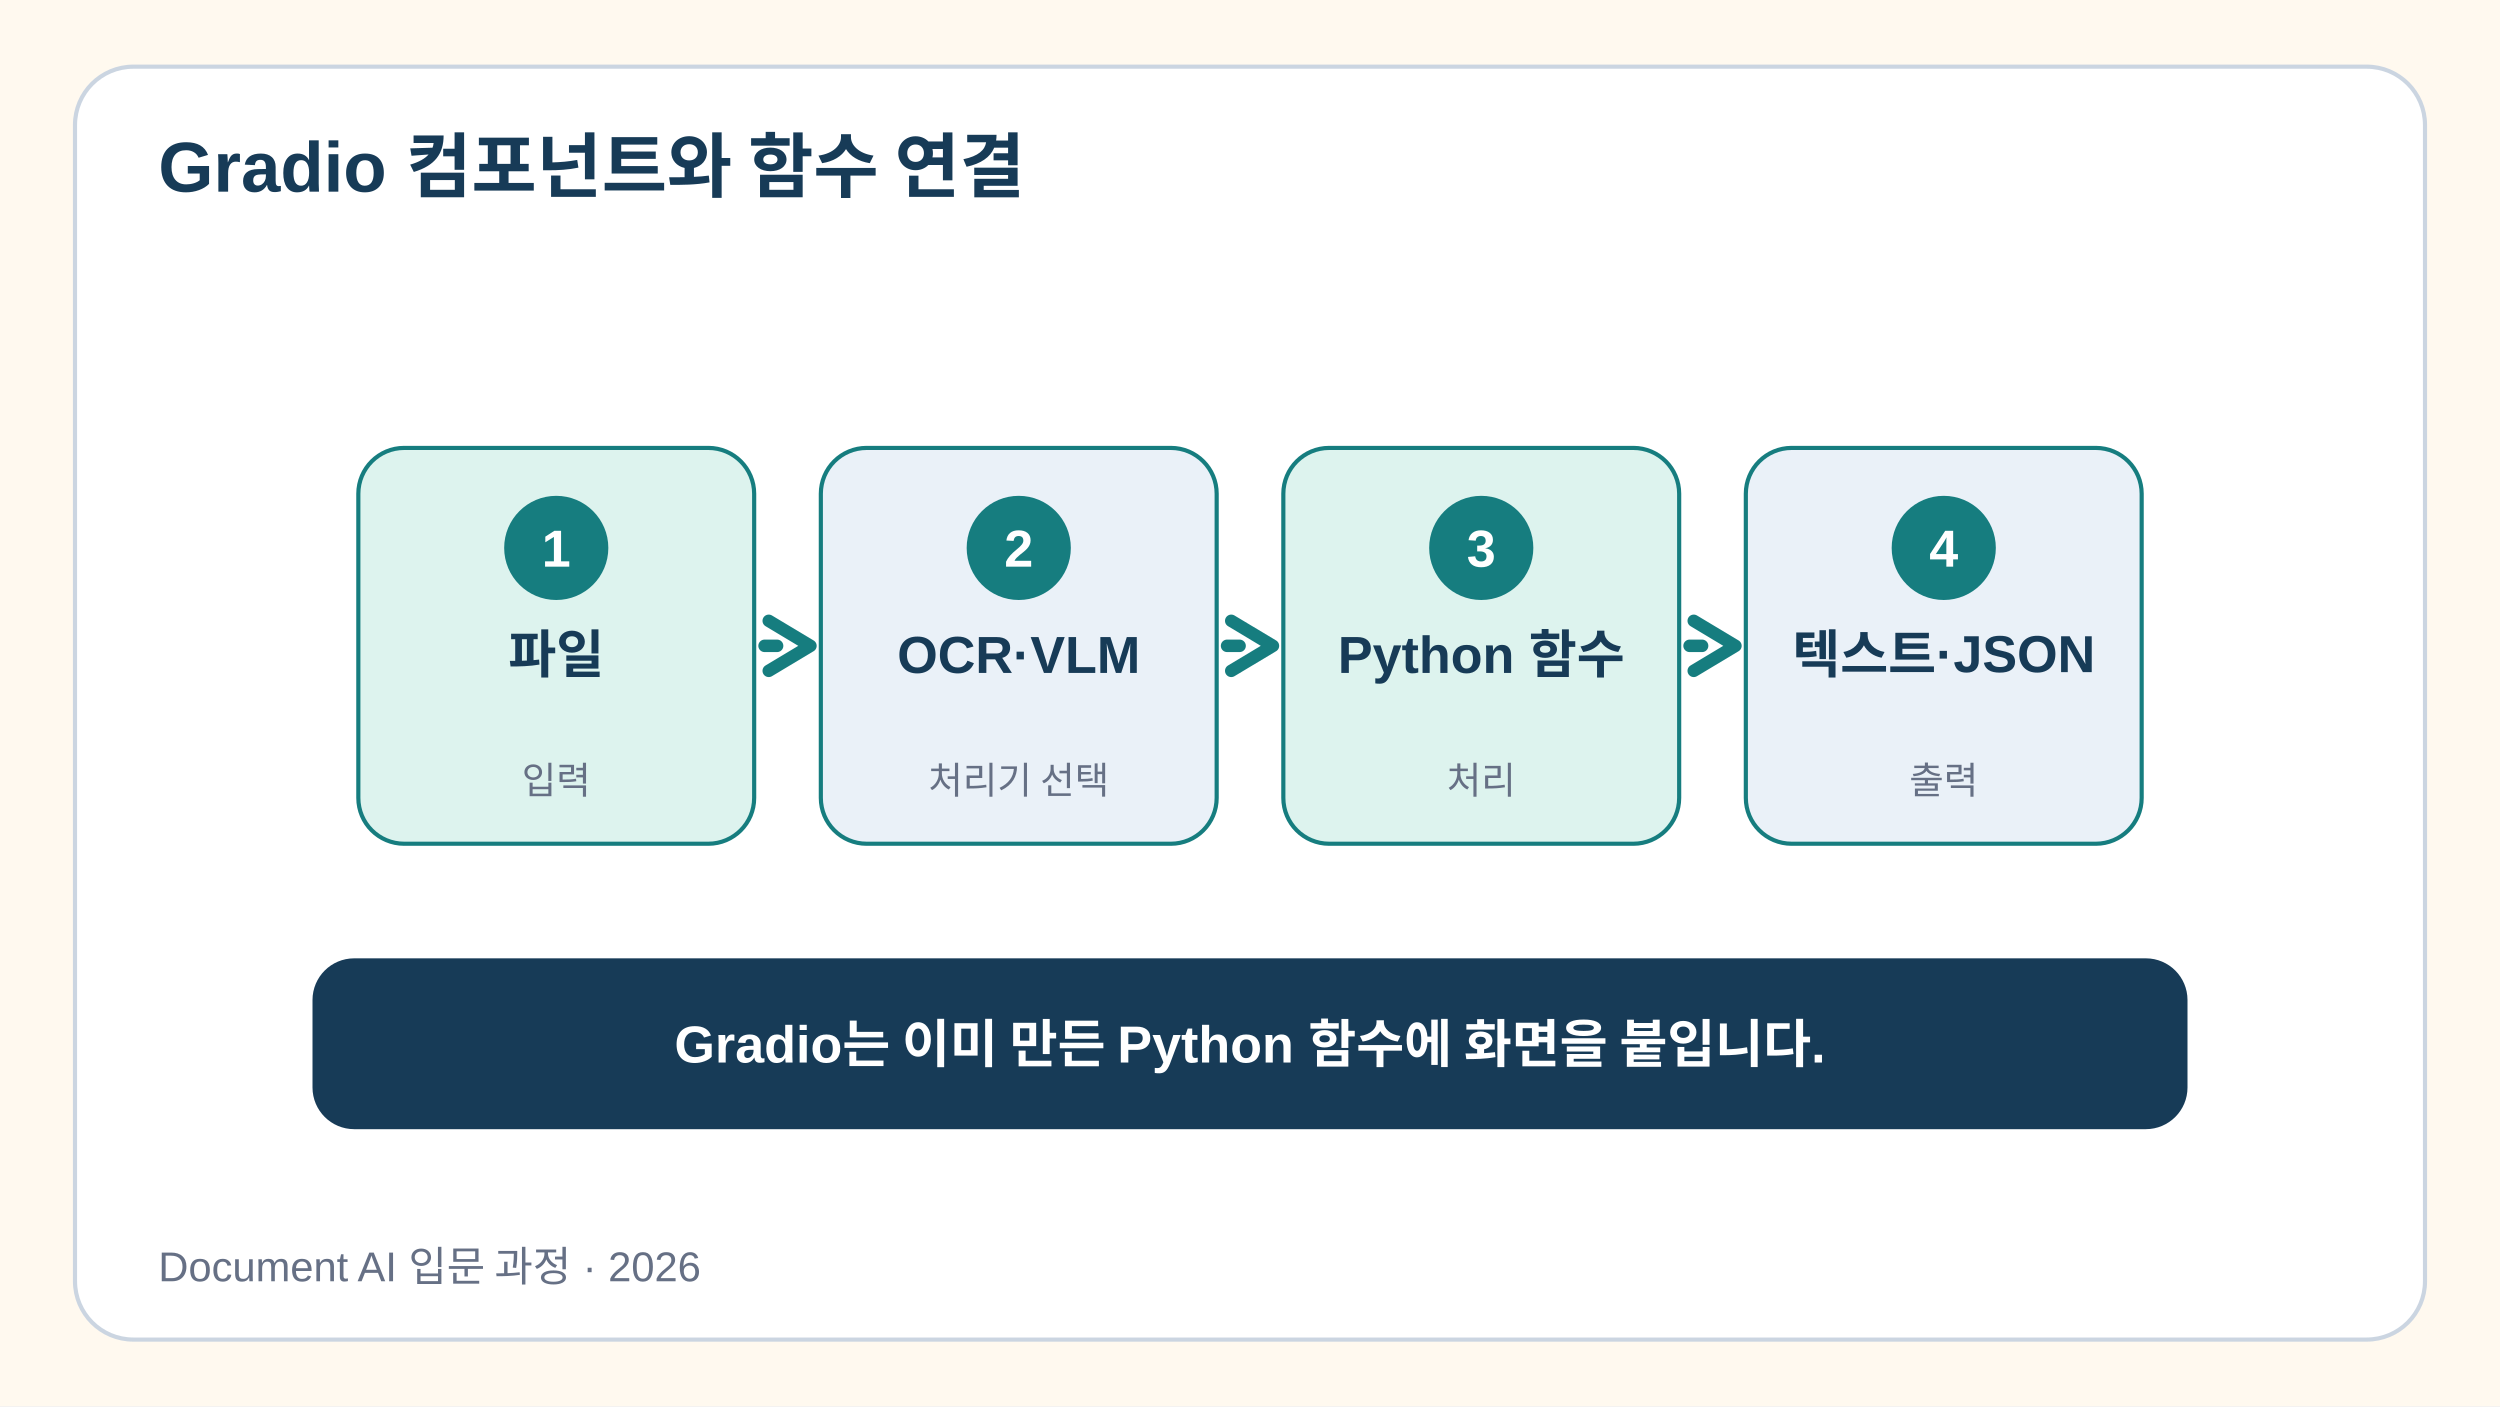
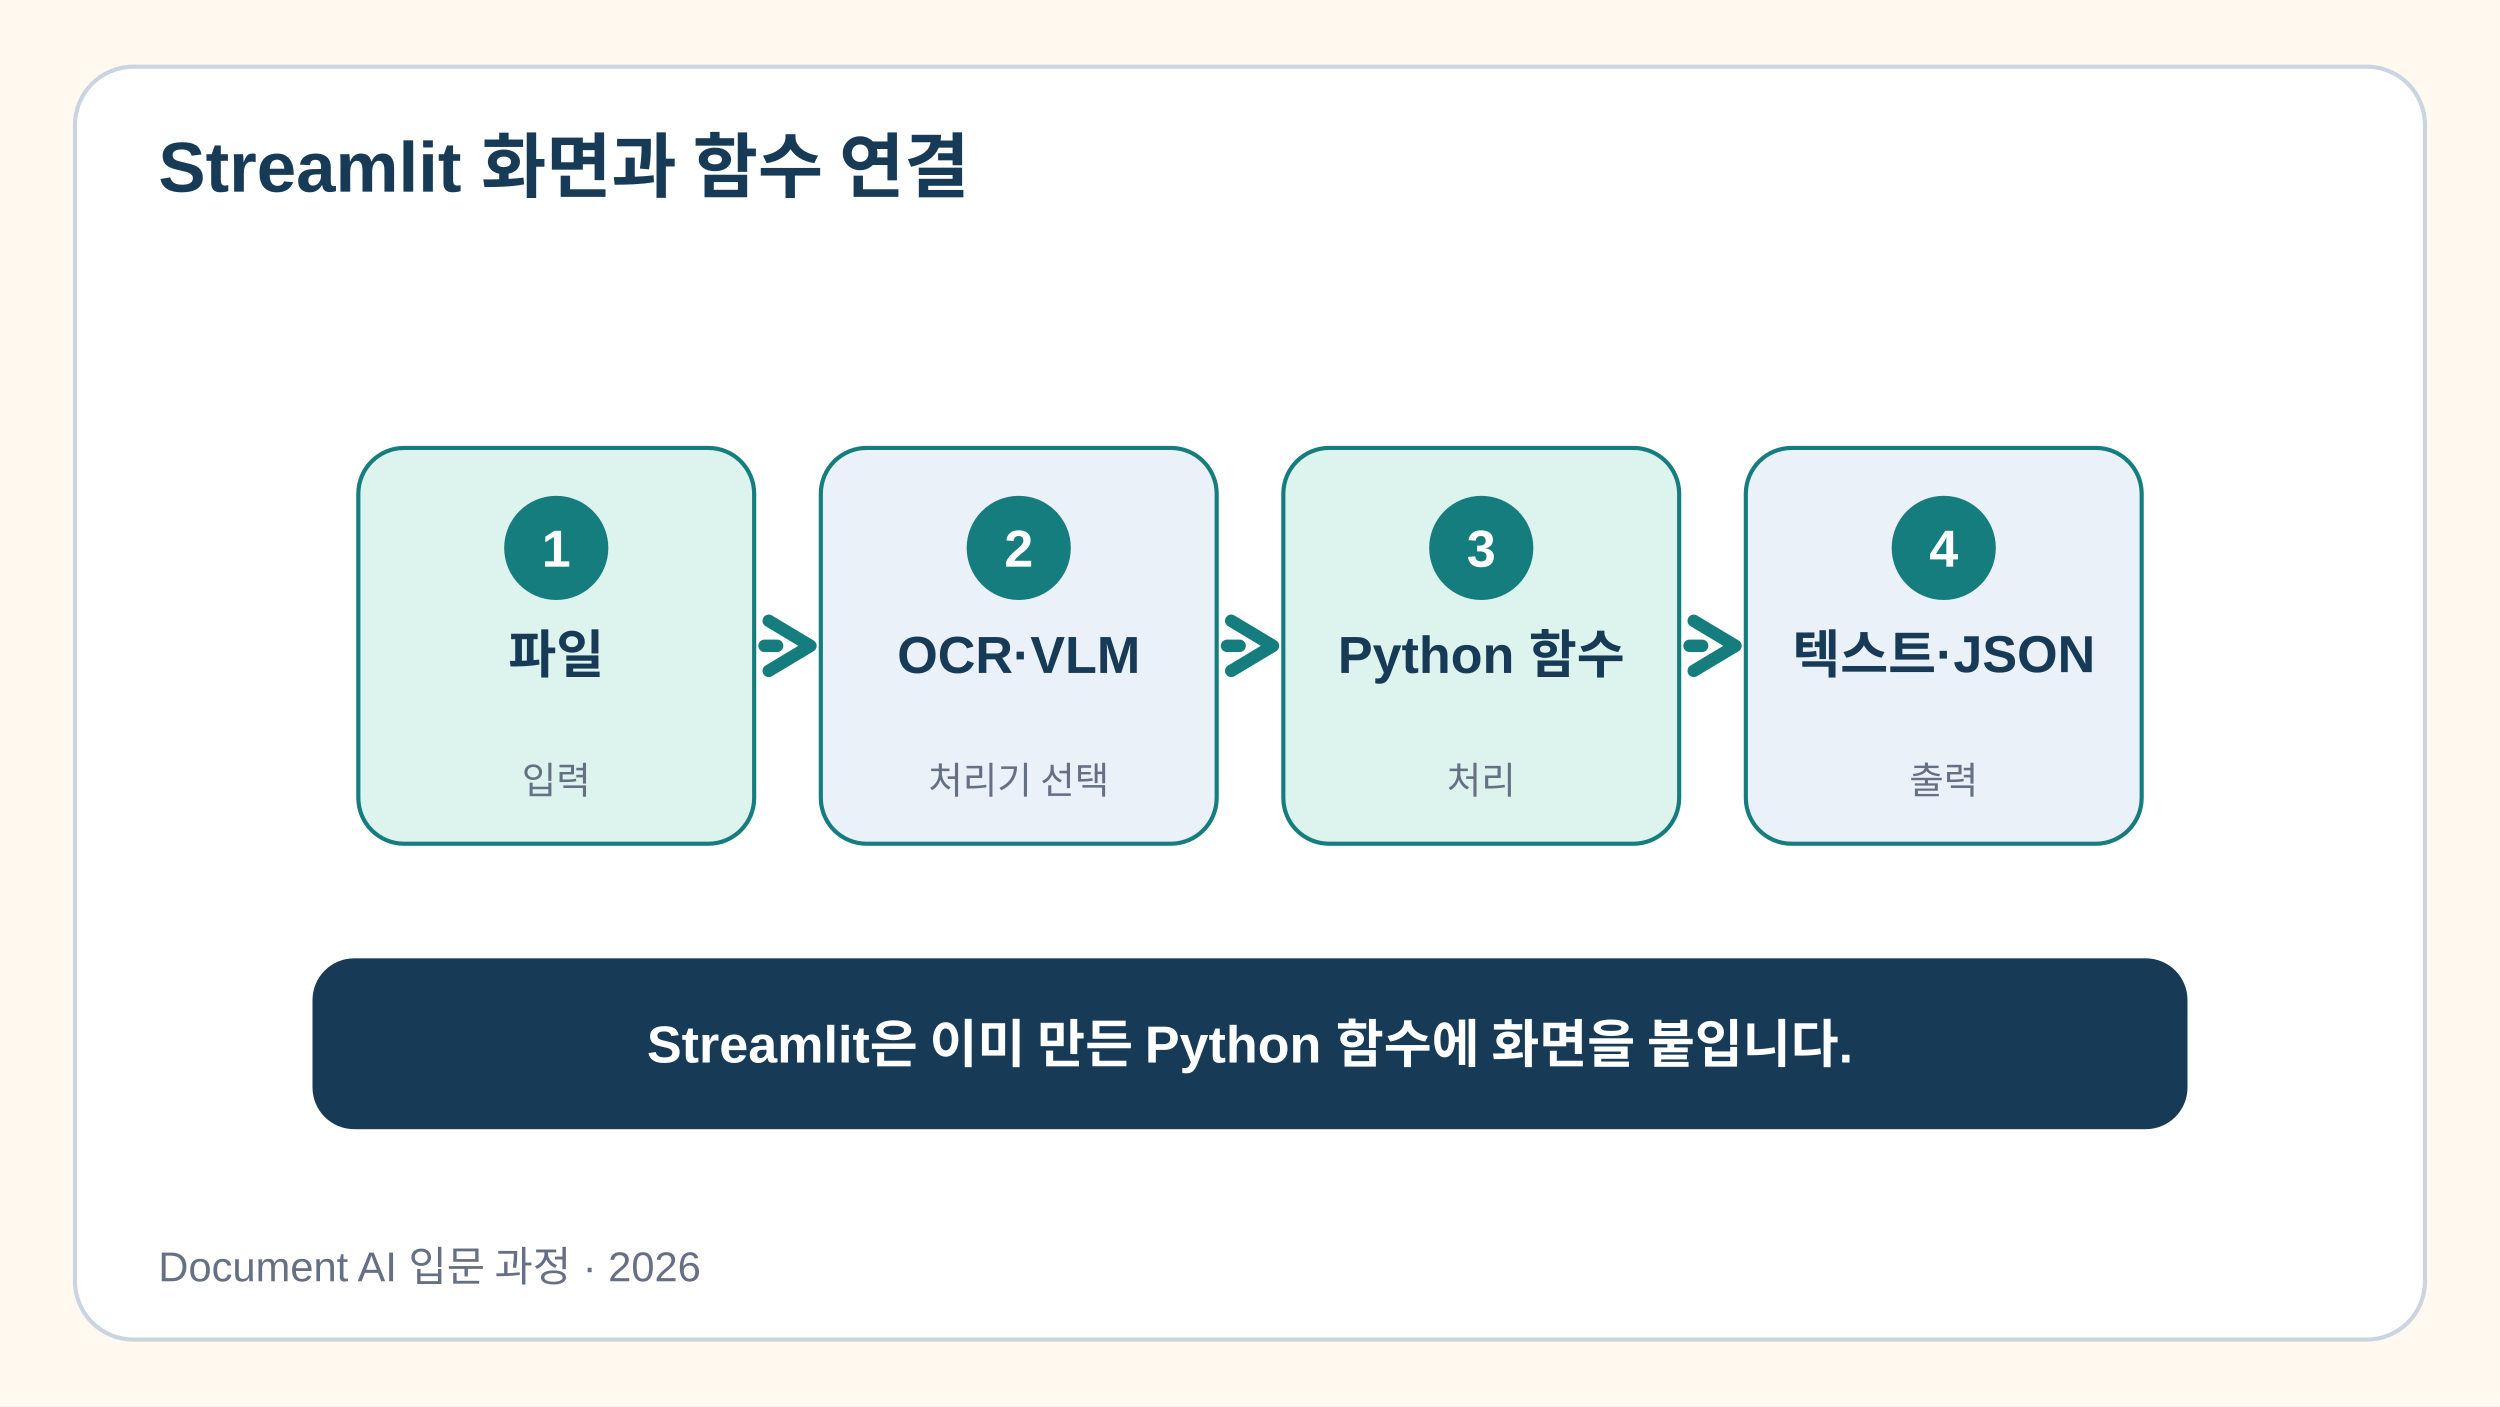
<svg xmlns="http://www.w3.org/2000/svg" width="1200" height="675" viewBox="0 0 1200 675" role="img" aria-labelledby="title desc">
  <rect width="1200" height="675" fill="#FFF9EF" />
  <rect x="36" y="32" width="1128" height="611" rx="28" fill="#FFFFFF" stroke="#CBD5E1" stroke-width="2" />
-   <text x="76" y="92" font-family="Arial, Apple SD Gothic Neo, Noto Sans KR, sans-serif" font-size="34" font-weight="700" fill="#173B57">Gradio 컴포넌트와 함수 연결</text>
+   <text x="76" y="92" font-family="Arial, Apple SD Gothic Neo, Noto Sans KR, sans-serif" font-size="34" font-weight="700" fill="#173B57">Streamlit 화면과 함수 연결</text>
  <g font-family="Arial, Apple SD Gothic Neo, Noto Sans KR, sans-serif">
    <rect x="172" y="215" width="190" height="190" rx="22" fill="#DDF3EE" stroke="#167D7F" stroke-width="2" />
    <circle cx="267" cy="263" r="25" fill="#167D7F" />
    <text x="267" y="272" text-anchor="middle" font-size="25" font-weight="600" fill="#FFFFFF">
      <tspan x="267" dy="0">1</tspan>
    </text>
    <text x="267" y="323" text-anchor="middle" font-size="25" font-weight="600" fill="#173B57">
      <tspan x="267" dy="0">파일</tspan>
    </text>
    <text x="267" y="381" text-anchor="middle" font-size="18" font-weight="400" fill="#667085">
      <tspan x="267" dy="0">입력</tspan>
    </text>
    <line x1="367" y1="310" x2="373" y2="310" stroke="#167D7F" stroke-width="6" stroke-linecap="round" />
    <path d="M 369 298 L 389 310 L 369 322" fill="none" stroke="#167D7F" stroke-width="6" stroke-linecap="round" stroke-linejoin="round" />
    <rect x="394" y="215" width="190" height="190" rx="22" fill="#EAF1F8" stroke="#167D7F" stroke-width="2" />
    <circle cx="489" cy="263" r="25" fill="#167D7F" />
    <text x="489" y="272" text-anchor="middle" font-size="25" font-weight="600" fill="#FFFFFF">
      <tspan x="489" dy="0">2</tspan>
    </text>
    <text x="489" y="323" text-anchor="middle" font-size="25" font-weight="600" fill="#173B57">
      <tspan x="489" dy="0">OCR·VLM</tspan>
    </text>
    <text x="489" y="381" text-anchor="middle" font-size="18" font-weight="400" fill="#667085">
      <tspan x="489" dy="0">처리기 선택</tspan>
    </text>
    <line x1="589" y1="310" x2="595" y2="310" stroke="#167D7F" stroke-width="6" stroke-linecap="round" />
    <path d="M 591 298 L 611 310 L 591 322" fill="none" stroke="#167D7F" stroke-width="6" stroke-linecap="round" stroke-linejoin="round" />
    <rect x="616" y="215" width="190" height="190" rx="22" fill="#DDF3EE" stroke="#167D7F" stroke-width="2" />
    <circle cx="711" cy="263" r="25" fill="#167D7F" />
    <text x="711" y="272" text-anchor="middle" font-size="25" font-weight="600" fill="#FFFFFF">
      <tspan x="711" dy="0">3</tspan>
    </text>
    <text x="711" y="323" text-anchor="middle" font-size="25" font-weight="600" fill="#173B57">
      <tspan x="711" dy="0">Python 함수</tspan>
    </text>
    <text x="711" y="381" text-anchor="middle" font-size="18" font-weight="400" fill="#667085">
      <tspan x="711" dy="0">처리</tspan>
    </text>
    <line x1="811" y1="310" x2="817" y2="310" stroke="#167D7F" stroke-width="6" stroke-linecap="round" />
    <path d="M 813 298 L 833 310 L 813 322" fill="none" stroke="#167D7F" stroke-width="6" stroke-linecap="round" stroke-linejoin="round" />
    <rect x="838" y="215" width="190" height="190" rx="22" fill="#EAF1F8" stroke="#167D7F" stroke-width="2" />
    <circle cx="933" cy="263" r="25" fill="#167D7F" />
    <text x="933" y="272" text-anchor="middle" font-size="25" font-weight="600" fill="#FFFFFF">
      <tspan x="933" dy="0">4</tspan>
    </text>
    <text x="933" y="323" text-anchor="middle" font-size="25" font-weight="600" fill="#173B57">
      <tspan x="933" dy="0">텍스트·JSON</tspan>
    </text>
    <text x="933" y="381" text-anchor="middle" font-size="18" font-weight="400" fill="#667085">
      <tspan x="933" dy="0">출력</tspan>
    </text>
    <rect x="150" y="460" width="900" height="82" rx="20" fill="#173B57" />
    <text x="600" y="510" text-anchor="middle" font-size="25" font-weight="600" fill="#FFFFFF">
-       <tspan x="600" dy="0">Gradio는 이미 만든 Python 함수에 화면을 붙입니다.</tspan>
+       <tspan x="600" dy="0">Streamlit은 이미 만든 Python 함수에 화면을 붙입니다.</tspan>
    </text>
  </g>
  <text x="76" y="615" font-family="Arial, Apple SD Gothic Neo, Noto Sans KR, sans-serif" font-size="20" fill="#667085">Document AI 입문 과정 · 2026</text>
</svg>
